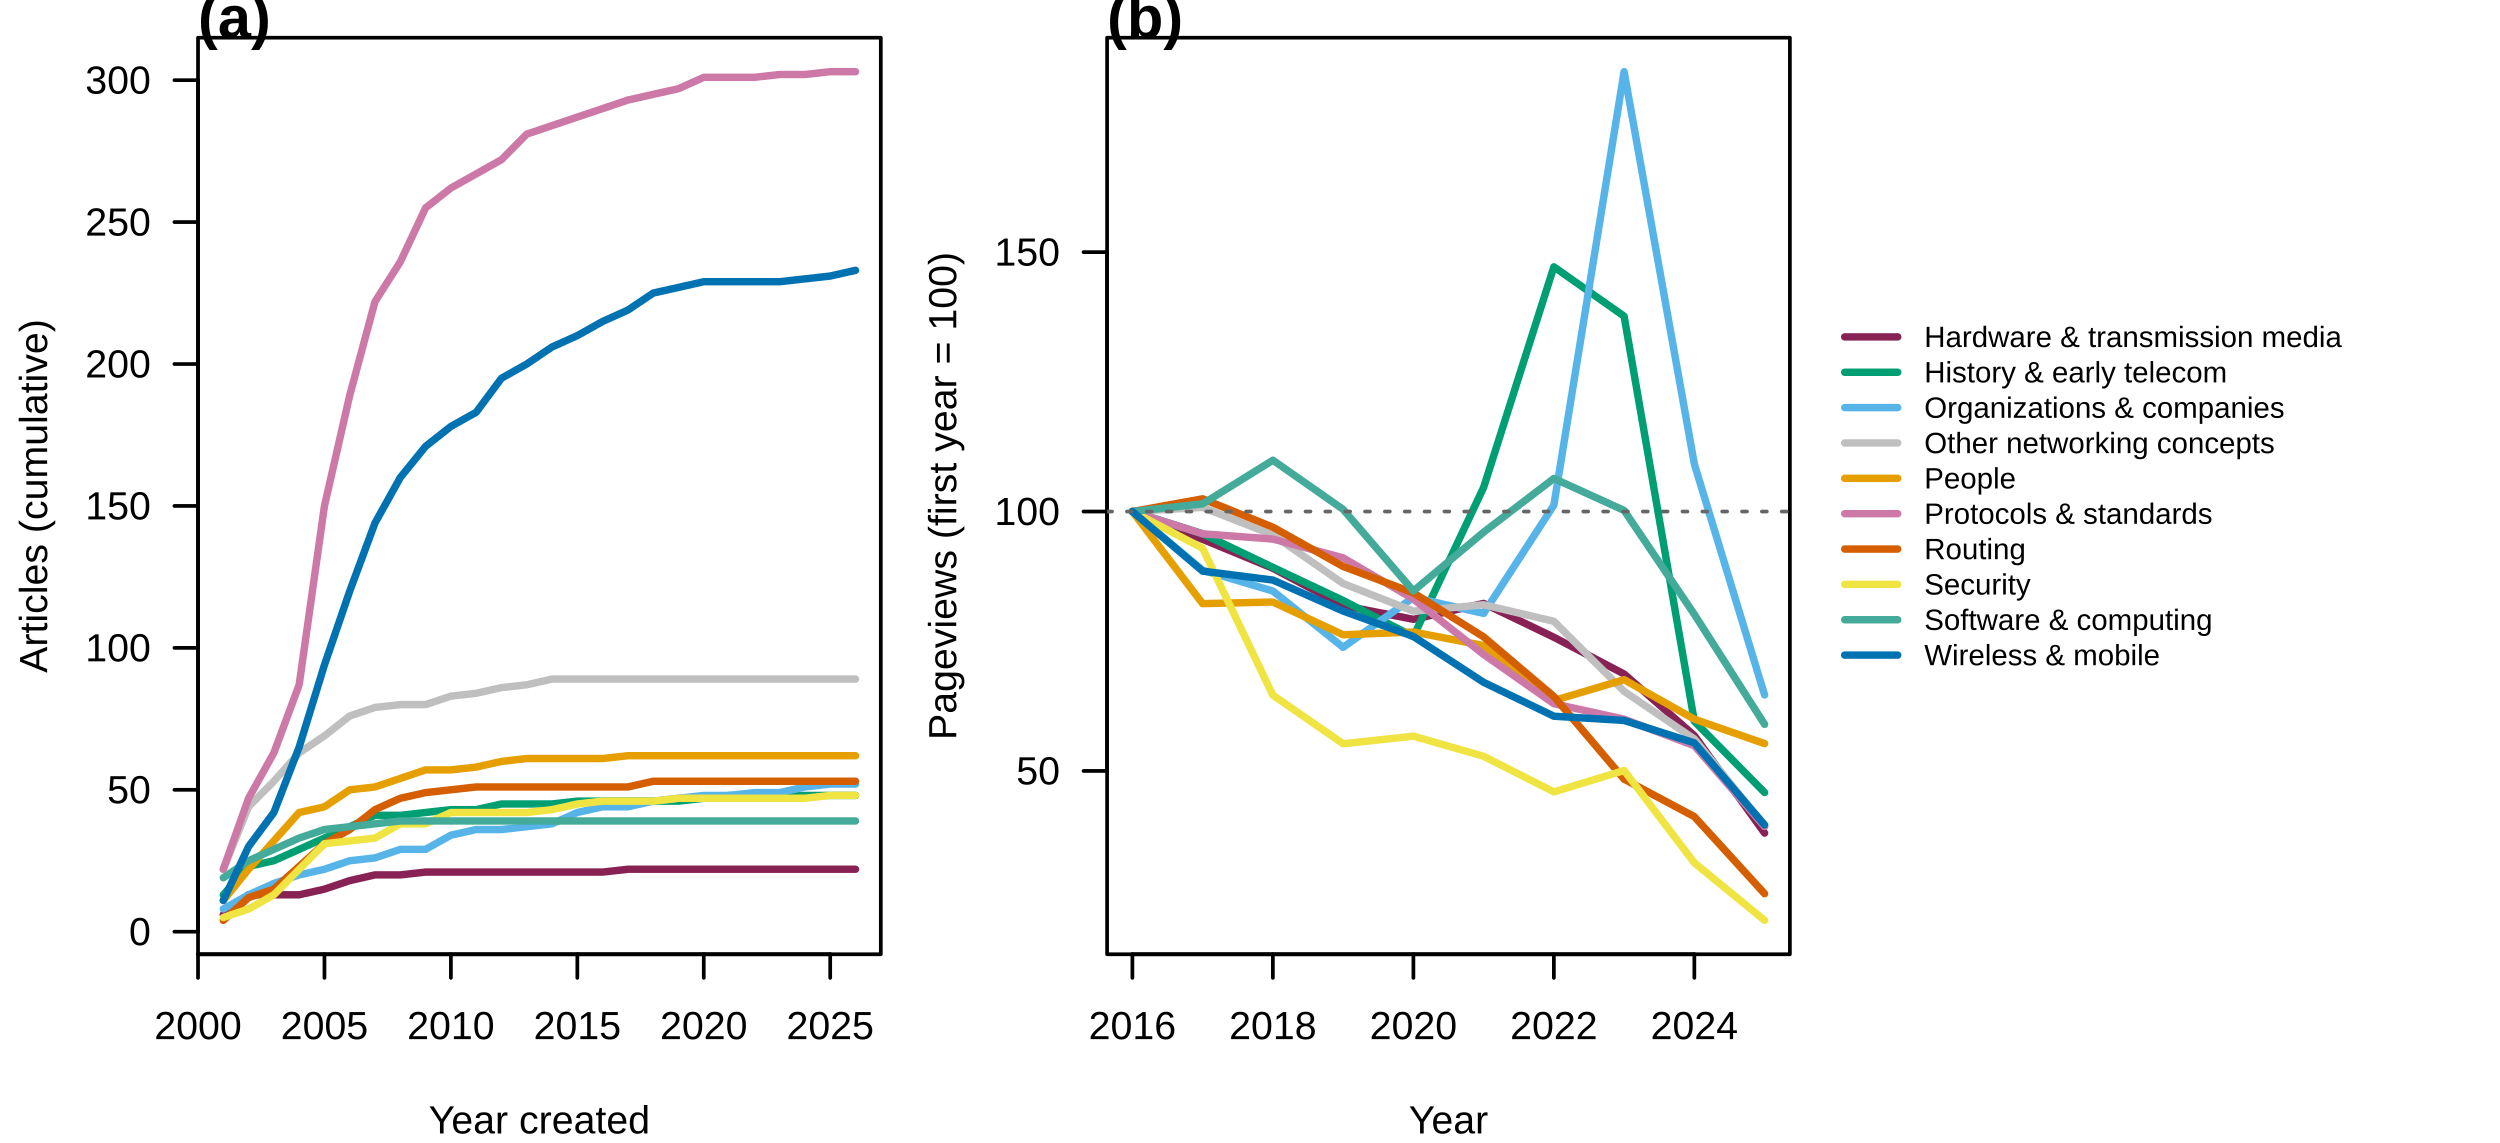
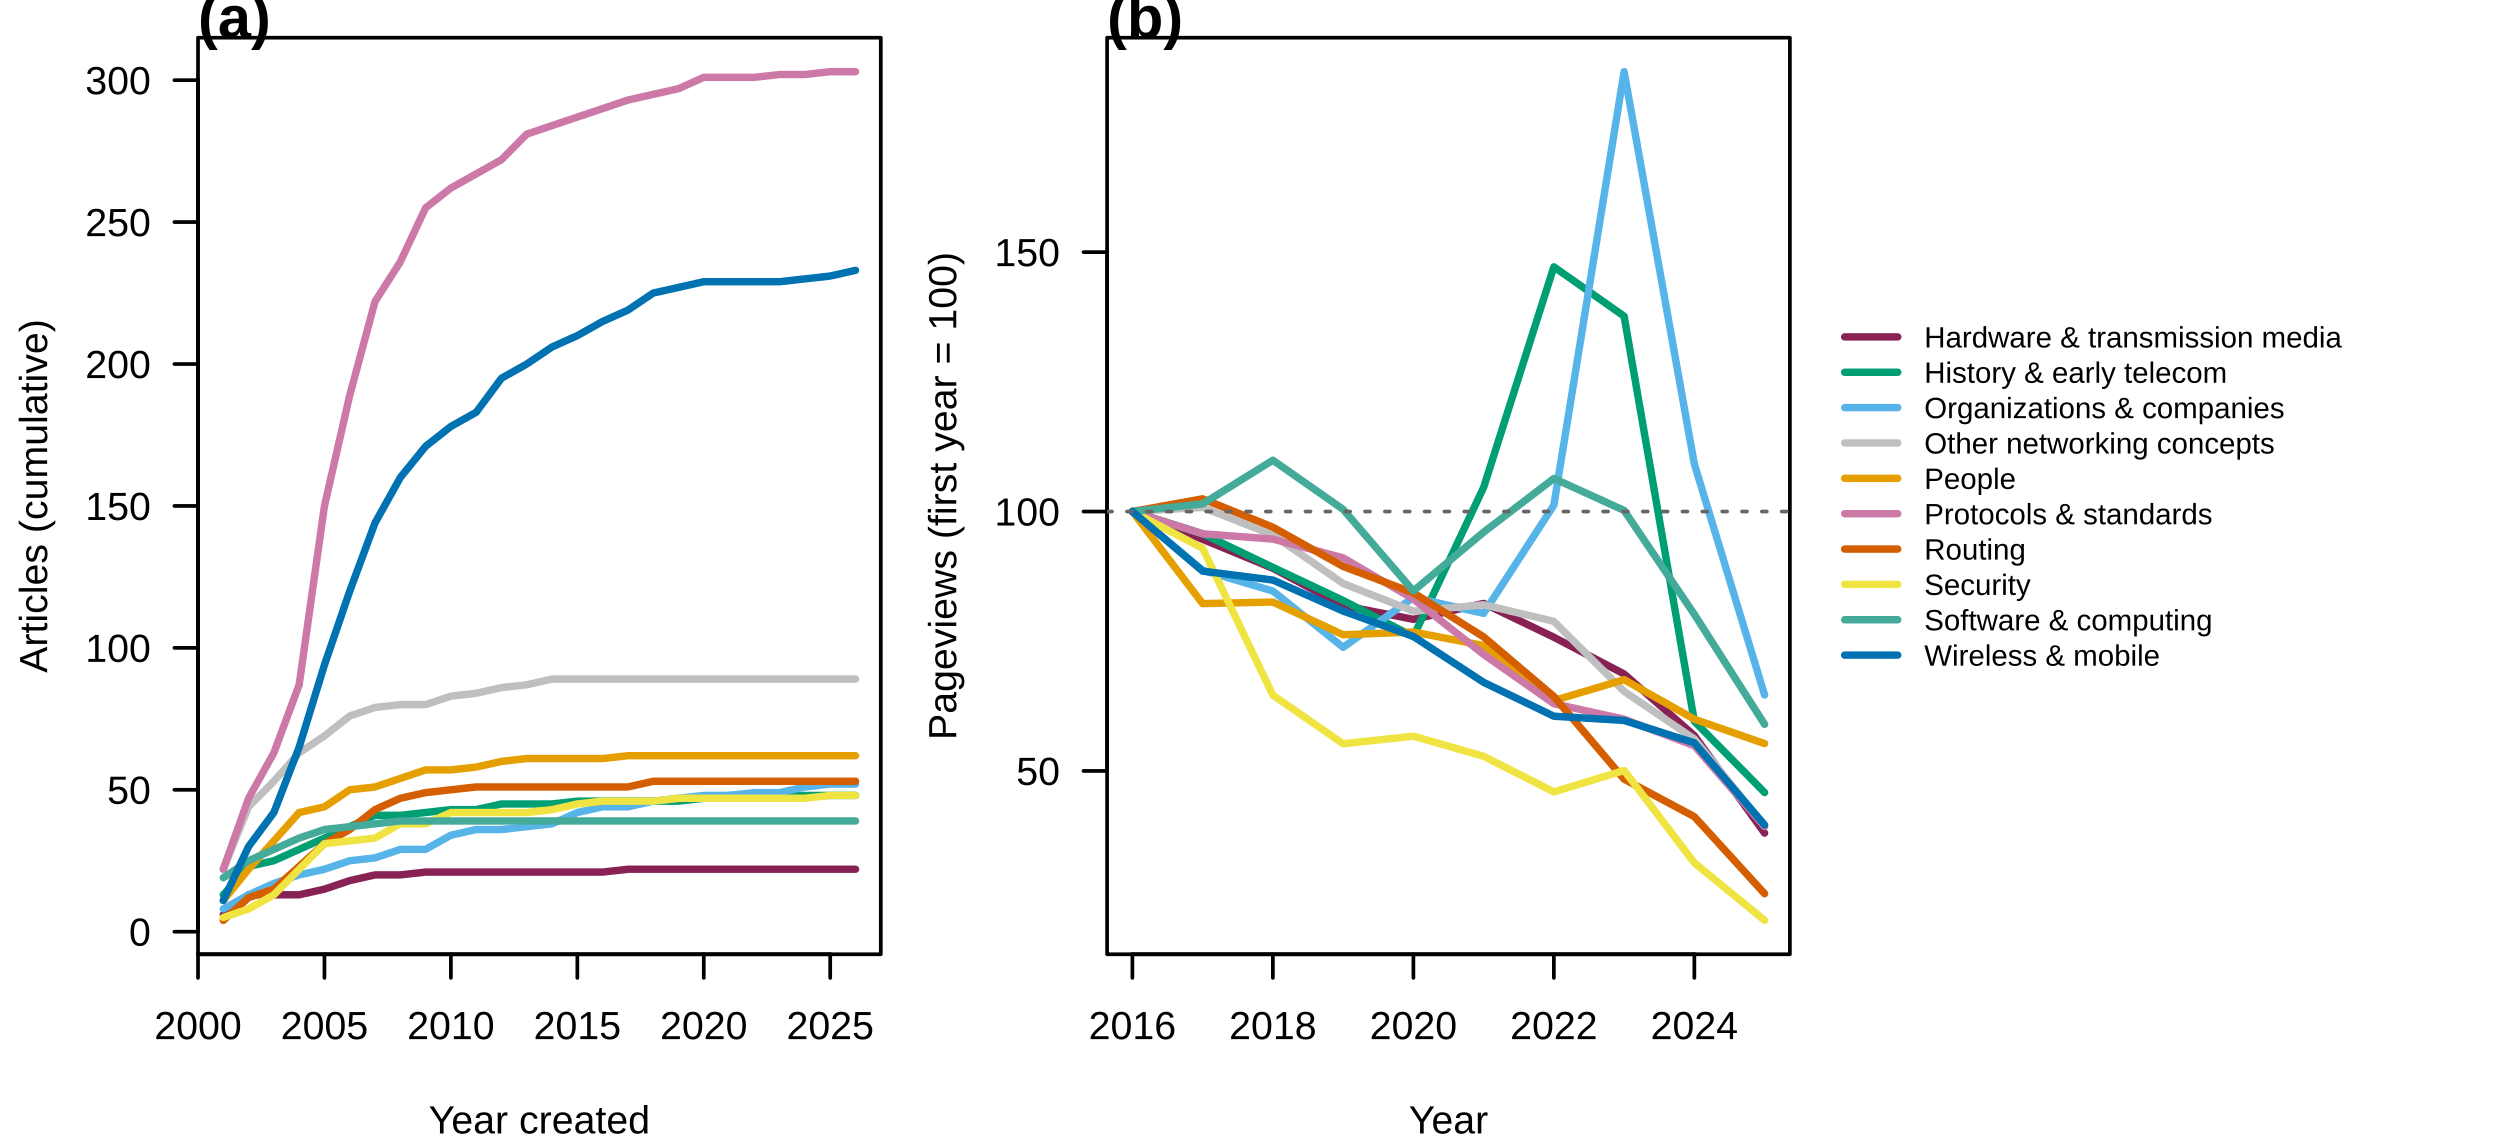
<svg xmlns="http://www.w3.org/2000/svg" width="504.00pt" height="230.40pt" viewBox="0 0 504.00 230.40">
  <g class="svglite">
    <defs>
      <style type="text/css">
    .svglite line, .svglite polyline, .svglite polygon, .svglite path, .svglite rect, .svglite circle {
      fill: none;
      stroke: #000000;
      stroke-linecap: round;
      stroke-linejoin: round;
      stroke-miterlimit: 10.00;
    }
    .svglite text {
      white-space: pre;
    }
    .svglite g.glyphgroup path {
      fill: inherit;
      stroke: none;
    }
  </style>
    </defs>
    <rect width="100%" height="100%" style="stroke: none; fill: #FFFFFF;" />
    <defs>
      <clipPath id="cpMC4wMHw1MDQuMDB8MC4wMHwyMzAuNDA=">
        <rect x="0.00" y="0.00" width="504.00" height="230.40" />
      </clipPath>
    </defs>
    <g clip-path="url(#cpMC4wMHw1MDQuMDB8MC4wMHwyMzAuNDA=)">
</g>
    <defs>
      <clipPath id="cpMzkuOTJ8MTc3LjU3fDcuNjB8MTkyLjM4">
        <rect x="39.92" y="7.60" width="137.65" height="184.78" />
      </clipPath>
    </defs>
    <g clip-path="url(#cpMzkuOTJ8MTc3LjU3fDcuNjB8MTkyLjM4)">
      <polyline points="45.02,184.40 50.11,180.39 55.21,180.39 60.31,180.39 65.41,179.25 70.51,177.53 75.60,176.38 80.70,176.38 85.80,175.81 90.90,175.81 96.00,175.81 101.10,175.81 106.19,175.81 111.29,175.81 116.39,175.81 121.49,175.81 126.59,175.24 131.69,175.24 136.78,175.24 141.88,175.24 146.98,175.24 152.08,175.24 157.18,175.24 162.28,175.24 167.37,175.24 172.47,175.24 " style="stroke-width: 1.50; stroke: #882255;" />
    </g>
    <g clip-path="url(#cpMC4wMHw1MDQuMDB8MC4wMHwyMzAuNDA=)">
      <line x1="39.92" y1="192.38" x2="167.37" y2="192.38" style="stroke-width: 0.75;" />
      <line x1="39.92" y1="192.38" x2="39.92" y2="197.14" style="stroke-width: 0.75;" />
      <line x1="65.41" y1="192.38" x2="65.41" y2="197.14" style="stroke-width: 0.75;" />
      <line x1="90.90" y1="192.38" x2="90.90" y2="197.14" style="stroke-width: 0.75;" />
      <line x1="116.39" y1="192.38" x2="116.39" y2="197.14" style="stroke-width: 0.75;" />
      <line x1="141.88" y1="192.38" x2="141.88" y2="197.14" style="stroke-width: 0.75;" />
      <line x1="167.37" y1="192.38" x2="167.37" y2="197.14" style="stroke-width: 0.75;" />
-       <text x="39.92" y="209.49" text-anchor="middle" style="font-size: 7.92px; font-family: &quot;Liberation Sans&quot;;" textLength="17.56px" lengthAdjust="spacingAndGlyphs">2000</text>
-       <text x="65.41" y="209.49" text-anchor="middle" style="font-size: 7.92px; font-family: &quot;Liberation Sans&quot;;" textLength="17.56px" lengthAdjust="spacingAndGlyphs">2005</text>
-       <text x="90.90" y="209.49" text-anchor="middle" style="font-size: 7.92px; font-family: &quot;Liberation Sans&quot;;" textLength="17.56px" lengthAdjust="spacingAndGlyphs">2010</text>
-       <text x="116.39" y="209.49" text-anchor="middle" style="font-size: 7.92px; font-family: &quot;Liberation Sans&quot;;" textLength="17.56px" lengthAdjust="spacingAndGlyphs">2015</text>
-       <text x="141.88" y="209.49" text-anchor="middle" style="font-size: 7.92px; font-family: &quot;Liberation Sans&quot;;" textLength="17.56px" lengthAdjust="spacingAndGlyphs">2020</text>
-       <text x="167.37" y="209.49" text-anchor="middle" style="font-size: 7.92px; font-family: &quot;Liberation Sans&quot;;" textLength="17.56px" lengthAdjust="spacingAndGlyphs">2025</text>
+       <text x="39.92" y="209.49" text-anchor="middle" style="font-size: 7.92px; font-family: &quot;Arial&quot;;" textLength="17.56px" lengthAdjust="spacingAndGlyphs">2000</text>
+       <text x="65.41" y="209.49" text-anchor="middle" style="font-size: 7.92px; font-family: &quot;Arial&quot;;" textLength="17.56px" lengthAdjust="spacingAndGlyphs">2005</text>
+       <text x="90.90" y="209.49" text-anchor="middle" style="font-size: 7.92px; font-family: &quot;Arial&quot;;" textLength="17.56px" lengthAdjust="spacingAndGlyphs">2010</text>
+       <text x="116.39" y="209.49" text-anchor="middle" style="font-size: 7.92px; font-family: &quot;Arial&quot;;" textLength="17.56px" lengthAdjust="spacingAndGlyphs">2015</text>
+       <text x="141.88" y="209.49" text-anchor="middle" style="font-size: 7.92px; font-family: &quot;Arial&quot;;" textLength="17.56px" lengthAdjust="spacingAndGlyphs">2020</text>
+       <text x="167.37" y="209.49" text-anchor="middle" style="font-size: 7.92px; font-family: &quot;Arial&quot;;" textLength="17.56px" lengthAdjust="spacingAndGlyphs">2025</text>
      <line x1="39.92" y1="187.83" x2="39.92" y2="16.16" style="stroke-width: 0.75;" />
      <line x1="39.92" y1="187.83" x2="35.16" y2="187.83" style="stroke-width: 0.75;" />
      <line x1="39.92" y1="159.22" x2="35.16" y2="159.22" style="stroke-width: 0.75;" />
      <line x1="39.92" y1="130.61" x2="35.16" y2="130.61" style="stroke-width: 0.75;" />
      <line x1="39.92" y1="102.00" x2="35.16" y2="102.00" style="stroke-width: 0.75;" />
      <line x1="39.92" y1="73.39" x2="35.16" y2="73.39" style="stroke-width: 0.75;" />
      <line x1="39.92" y1="44.77" x2="35.16" y2="44.77" style="stroke-width: 0.75;" />
      <line x1="39.92" y1="16.16" x2="35.16" y2="16.16" style="stroke-width: 0.75;" />
-       <text x="30.41" y="190.55" text-anchor="end" style="font-size: 7.92px; font-family: &quot;Liberation Sans&quot;;" textLength="4.39px" lengthAdjust="spacingAndGlyphs">0</text>
-       <text x="30.41" y="161.94" text-anchor="end" style="font-size: 7.92px; font-family: &quot;Liberation Sans&quot;;" textLength="8.78px" lengthAdjust="spacingAndGlyphs">50</text>
-       <text x="30.41" y="133.33" text-anchor="end" style="font-size: 7.92px; font-family: &quot;Liberation Sans&quot;;" textLength="13.17px" lengthAdjust="spacingAndGlyphs">100</text>
-       <text x="30.41" y="104.71" text-anchor="end" style="font-size: 7.92px; font-family: &quot;Liberation Sans&quot;;" textLength="13.17px" lengthAdjust="spacingAndGlyphs">150</text>
-       <text x="30.41" y="76.10" text-anchor="end" style="font-size: 7.92px; font-family: &quot;Liberation Sans&quot;;" textLength="13.17px" lengthAdjust="spacingAndGlyphs">200</text>
-       <text x="30.41" y="47.49" text-anchor="end" style="font-size: 7.92px; font-family: &quot;Liberation Sans&quot;;" textLength="13.17px" lengthAdjust="spacingAndGlyphs">250</text>
-       <text x="30.41" y="18.88" text-anchor="end" style="font-size: 7.92px; font-family: &quot;Liberation Sans&quot;;" textLength="13.17px" lengthAdjust="spacingAndGlyphs">300</text>
+       <text x="30.41" y="190.66" text-anchor="end" style="font-size: 7.92px; font-family: &quot;Arial&quot;;" textLength="4.39px" lengthAdjust="spacingAndGlyphs">0</text>
+       <text x="30.41" y="162.05" text-anchor="end" style="font-size: 7.92px; font-family: &quot;Arial&quot;;" textLength="8.78px" lengthAdjust="spacingAndGlyphs">50</text>
+       <text x="30.41" y="133.44" text-anchor="end" style="font-size: 7.92px; font-family: &quot;Arial&quot;;" textLength="13.17px" lengthAdjust="spacingAndGlyphs">100</text>
+       <text x="30.41" y="104.83" text-anchor="end" style="font-size: 7.92px; font-family: &quot;Arial&quot;;" textLength="13.17px" lengthAdjust="spacingAndGlyphs">150</text>
+       <text x="30.41" y="76.22" text-anchor="end" style="font-size: 7.92px; font-family: &quot;Arial&quot;;" textLength="13.17px" lengthAdjust="spacingAndGlyphs">200</text>
+       <text x="30.41" y="47.60" text-anchor="end" style="font-size: 7.92px; font-family: &quot;Arial&quot;;" textLength="13.17px" lengthAdjust="spacingAndGlyphs">250</text>
+       <text x="30.41" y="18.99" text-anchor="end" style="font-size: 7.92px; font-family: &quot;Arial&quot;;" textLength="13.17px" lengthAdjust="spacingAndGlyphs">300</text>
      <polygon points="39.92,192.38 177.57,192.38 177.57,7.60 39.92,7.60 " style="stroke-width: 0.75;" />
    </g>
    <defs>
      <clipPath id="cpMC4wMHwxODMuMjd8MC4wMHwyMzAuNDA=">
        <rect x="0.00" y="0.00" width="183.27" height="230.40" />
      </clipPath>
    </defs>
    <g clip-path="url(#cpMC4wMHwxODMuMjd8MC4wMHwyMzAuNDA=)">
-       <text x="108.74" y="228.50" text-anchor="middle" style="font-size: 7.92px; font-family: &quot;Liberation Sans&quot;;" textLength="44.53px" lengthAdjust="spacingAndGlyphs">Year created</text>
-       <text transform="translate(9.50,99.99) rotate(-90)" text-anchor="middle" style="font-size: 7.92px; font-family: &quot;Liberation Sans&quot;;" textLength="71.16px" lengthAdjust="spacingAndGlyphs">Articles (cumulative)</text>
+       <text x="108.74" y="228.50" text-anchor="middle" style="font-size: 7.92px; font-family: &quot;Arial&quot;;" textLength="44.53px" lengthAdjust="spacingAndGlyphs">Year created</text>
+       <text transform="translate(9.50,99.99) rotate(-90)" text-anchor="middle" style="font-size: 7.92px; font-family: &quot;Arial&quot;;" textLength="71.16px" lengthAdjust="spacingAndGlyphs">Articles (cumulative)</text>
    </g>
    <g clip-path="url(#cpMzkuOTJ8MTc3LjU3fDcuNjB8MTkyLjM4)">
      <polyline points="45.02,180.39 50.11,174.67 55.21,173.52 60.31,171.23 65.41,168.95 70.51,166.66 75.60,164.37 80.70,164.37 85.80,163.80 90.90,163.22 96.00,163.22 101.10,162.08 106.19,162.08 111.29,162.08 116.39,161.51 121.49,161.51 126.59,161.51 131.69,161.51 136.78,161.51 141.88,160.93 146.98,160.36 152.08,160.36 157.18,160.36 162.28,160.36 167.37,160.36 172.47,160.36 " style="stroke-width: 1.50; stroke: #009E73;" />
      <polyline points="45.02,183.25 50.11,180.39 55.21,178.10 60.31,176.38 65.41,175.24 70.51,173.52 75.60,172.95 80.70,171.23 85.80,171.23 90.90,168.37 96.00,167.23 101.10,167.23 106.19,166.66 111.29,166.08 116.39,163.80 121.49,162.65 126.59,162.65 131.69,161.51 136.78,160.93 141.88,160.36 146.98,160.36 152.08,159.79 157.18,159.79 162.28,158.65 167.37,158.07 172.47,158.07 " style="stroke-width: 1.50; stroke: #56B4E9;" />
      <polyline points="45.02,175.24 50.11,162.65 55.21,157.50 60.31,151.78 65.41,148.35 70.51,144.34 75.60,142.62 80.70,142.05 85.80,142.05 90.90,140.34 96.00,139.76 101.10,138.62 106.19,138.05 111.29,136.90 116.39,136.90 121.49,136.90 126.59,136.90 131.69,136.90 136.78,136.90 141.88,136.90 146.98,136.90 152.08,136.90 157.18,136.90 162.28,136.90 167.37,136.90 172.47,136.90 " style="stroke-width: 1.50; stroke: #BFBFBF;" />
      <polyline points="45.02,181.53 50.11,175.24 55.21,169.52 60.31,163.80 65.41,162.65 70.51,159.22 75.60,158.65 80.70,156.93 85.80,155.21 90.90,155.21 96.00,154.64 101.10,153.50 106.19,152.92 111.29,152.92 116.39,152.92 121.49,152.92 126.59,152.35 131.69,152.35 136.78,152.35 141.88,152.35 146.98,152.35 152.08,152.35 157.18,152.35 162.28,152.35 167.37,152.35 172.47,152.35 " style="stroke-width: 1.50; stroke: #E69F00;" />
      <polyline points="45.02,175.24 50.11,160.93 55.21,151.78 60.31,138.05 65.41,102.00 70.51,79.68 75.60,60.80 80.70,52.79 85.80,41.91 90.90,37.91 96.00,35.05 101.10,32.19 106.19,27.04 111.29,25.32 116.39,23.60 121.49,21.89 126.59,20.17 131.69,19.02 136.78,17.88 141.88,15.59 146.98,15.59 152.08,15.59 157.18,15.02 162.28,15.02 167.37,14.45 172.47,14.45 " style="stroke-width: 1.50; stroke: #CC79A7;" />
      <polyline points="45.02,185.54 50.11,180.96 55.21,179.25 60.31,174.67 65.41,170.09 70.51,167.23 75.60,163.22 80.70,160.93 85.80,159.79 90.90,159.22 96.00,158.65 101.10,158.65 106.19,158.65 111.29,158.65 116.39,158.65 121.49,158.65 126.59,158.65 131.69,157.50 136.78,157.50 141.88,157.50 146.98,157.50 152.08,157.50 157.18,157.50 162.28,157.50 167.37,157.50 172.47,157.50 " style="stroke-width: 1.50; stroke: #D55E00;" />
      <polyline points="45.02,184.97 50.11,183.25 55.21,180.39 60.31,175.24 65.41,170.09 70.51,169.52 75.60,168.95 80.70,166.08 85.80,166.08 90.90,163.80 96.00,163.80 101.10,163.80 106.19,163.80 111.29,163.22 116.39,162.08 121.49,161.51 126.59,161.51 131.69,161.51 136.78,160.93 141.88,160.93 146.98,160.93 152.08,160.93 157.18,160.93 162.28,160.93 167.37,160.36 172.47,160.36 " style="stroke-width: 1.50; stroke: #F0E442;" />
      <polyline points="45.02,176.96 50.11,173.52 55.21,171.23 60.31,168.95 65.41,167.23 70.51,166.66 75.60,166.08 80.70,165.51 85.80,165.51 90.90,165.51 96.00,165.51 101.10,165.51 106.19,165.51 111.29,165.51 116.39,165.51 121.49,165.51 126.59,165.51 131.69,165.51 136.78,165.51 141.88,165.51 146.98,165.51 152.08,165.51 157.18,165.51 162.28,165.51 167.37,165.51 172.47,165.51 " style="stroke-width: 1.50; stroke: #44AA99;" />
      <polyline points="45.02,181.53 50.11,170.66 55.21,163.80 60.31,150.63 65.41,134.04 70.51,119.16 75.60,105.43 80.70,96.27 85.80,89.98 90.90,85.97 96.00,83.11 101.10,76.25 106.19,73.39 111.29,69.95 116.39,67.66 121.49,64.80 126.59,62.51 131.69,59.08 136.78,57.94 141.88,56.79 146.98,56.79 152.08,56.79 157.18,56.79 162.28,56.22 167.37,55.65 172.47,54.50 " style="stroke-width: 1.50; stroke: #0072B2;" />
    </g>
    <g clip-path="url(#cpMC4wMHw1MDQuMDB8MC4wMHwyMzAuNDA=)">
-       <text x="39.92" y="7.60" style="font-size: 12.00px; font-weight: bold; font-family: &quot;Liberation Sans&quot;;" textLength="14.67px" lengthAdjust="spacingAndGlyphs">(a)</text>
+       <text x="39.92" y="7.60" style="font-size: 12.00px; font-weight: bold; font-family: &quot;Arial&quot;;" textLength="14.67px" lengthAdjust="spacingAndGlyphs">(a)</text>
    </g>
    <defs>
      <clipPath id="cpMjIzLjE5fDM2MC44NHw3LjYwfDE5Mi4zOA==">
        <rect x="223.19" y="7.60" width="137.65" height="184.78" />
      </clipPath>
    </defs>
    <g clip-path="url(#cpMjIzLjE5fDM2MC44NHw3LjYwfDE5Mi4zOA==)">
      <polyline points="228.29,103.12 242.45,108.73 256.61,114.57 270.77,122.08 284.94,124.86 299.10,121.65 313.26,128.47 327.42,135.88 341.58,148.30 355.74,167.95 " style="stroke-width: 1.50; stroke: #882255;" />
    </g>
    <g clip-path="url(#cpMC4wMHw1MDQuMDB8MC4wMHwyMzAuNDA=)">
      <line x1="228.29" y1="192.38" x2="341.58" y2="192.38" style="stroke-width: 0.75;" />
      <line x1="228.29" y1="192.38" x2="228.29" y2="197.14" style="stroke-width: 0.75;" />
      <line x1="256.61" y1="192.38" x2="256.61" y2="197.14" style="stroke-width: 0.75;" />
      <line x1="284.94" y1="192.38" x2="284.94" y2="197.14" style="stroke-width: 0.75;" />
      <line x1="313.26" y1="192.38" x2="313.26" y2="197.14" style="stroke-width: 0.75;" />
      <line x1="341.58" y1="192.38" x2="341.58" y2="197.14" style="stroke-width: 0.75;" />
-       <text x="228.29" y="209.49" text-anchor="middle" style="font-size: 7.92px; font-family: &quot;Liberation Sans&quot;;" textLength="17.56px" lengthAdjust="spacingAndGlyphs">2016</text>
-       <text x="256.61" y="209.49" text-anchor="middle" style="font-size: 7.92px; font-family: &quot;Liberation Sans&quot;;" textLength="17.56px" lengthAdjust="spacingAndGlyphs">2018</text>
-       <text x="284.94" y="209.49" text-anchor="middle" style="font-size: 7.92px; font-family: &quot;Liberation Sans&quot;;" textLength="17.56px" lengthAdjust="spacingAndGlyphs">2020</text>
-       <text x="313.26" y="209.49" text-anchor="middle" style="font-size: 7.92px; font-family: &quot;Liberation Sans&quot;;" textLength="17.56px" lengthAdjust="spacingAndGlyphs">2022</text>
-       <text x="341.58" y="209.49" text-anchor="middle" style="font-size: 7.92px; font-family: &quot;Liberation Sans&quot;;" textLength="17.56px" lengthAdjust="spacingAndGlyphs">2024</text>
+       <text x="228.29" y="209.49" text-anchor="middle" style="font-size: 7.92px; font-family: &quot;Arial&quot;;" textLength="17.56px" lengthAdjust="spacingAndGlyphs">2016</text>
+       <text x="256.61" y="209.49" text-anchor="middle" style="font-size: 7.92px; font-family: &quot;Arial&quot;;" textLength="17.56px" lengthAdjust="spacingAndGlyphs">2018</text>
+       <text x="284.94" y="209.49" text-anchor="middle" style="font-size: 7.92px; font-family: &quot;Arial&quot;;" textLength="17.56px" lengthAdjust="spacingAndGlyphs">2020</text>
+       <text x="313.26" y="209.49" text-anchor="middle" style="font-size: 7.92px; font-family: &quot;Arial&quot;;" textLength="17.56px" lengthAdjust="spacingAndGlyphs">2022</text>
+       <text x="341.58" y="209.49" text-anchor="middle" style="font-size: 7.92px; font-family: &quot;Arial&quot;;" textLength="17.56px" lengthAdjust="spacingAndGlyphs">2024</text>
      <line x1="223.19" y1="155.42" x2="223.19" y2="50.83" style="stroke-width: 0.75;" />
      <line x1="223.19" y1="155.42" x2="218.44" y2="155.42" style="stroke-width: 0.75;" />
      <line x1="223.19" y1="103.12" x2="218.44" y2="103.12" style="stroke-width: 0.75;" />
      <line x1="223.19" y1="50.83" x2="218.44" y2="50.83" style="stroke-width: 0.75;" />
-       <text x="213.69" y="158.13" text-anchor="end" style="font-size: 7.92px; font-family: &quot;Liberation Sans&quot;;" textLength="8.78px" lengthAdjust="spacingAndGlyphs">50</text>
-       <text x="213.69" y="105.84" text-anchor="end" style="font-size: 7.92px; font-family: &quot;Liberation Sans&quot;;" textLength="13.17px" lengthAdjust="spacingAndGlyphs">100</text>
-       <text x="213.69" y="53.55" text-anchor="end" style="font-size: 7.92px; font-family: &quot;Liberation Sans&quot;;" textLength="13.17px" lengthAdjust="spacingAndGlyphs">150</text>
+       <text x="213.69" y="158.24" text-anchor="end" style="font-size: 7.92px; font-family: &quot;Arial&quot;;" textLength="8.78px" lengthAdjust="spacingAndGlyphs">50</text>
+       <text x="213.69" y="105.95" text-anchor="end" style="font-size: 7.92px; font-family: &quot;Arial&quot;;" textLength="13.17px" lengthAdjust="spacingAndGlyphs">100</text>
+       <text x="213.69" y="53.66" text-anchor="end" style="font-size: 7.92px; font-family: &quot;Arial&quot;;" textLength="13.17px" lengthAdjust="spacingAndGlyphs">150</text>
      <polygon points="223.19,192.38 360.84,192.38 360.84,7.60 223.19,7.60 " style="stroke-width: 0.75;" />
    </g>
    <defs>
      <clipPath id="cpMTgzLjI3fDM2Ni41NXwwLjAwfDIzMC40MA==">
        <rect x="183.27" y="0.00" width="183.27" height="230.40" />
      </clipPath>
    </defs>
    <g clip-path="url(#cpMTgzLjI3fDM2Ni41NXwwLjAwfDIzMC40MA==)">
-       <text x="292.02" y="228.50" text-anchor="middle" style="font-size: 7.92px; font-family: &quot;Liberation Sans&quot;;" textLength="15.97px" lengthAdjust="spacingAndGlyphs">Year</text>
-       <text transform="translate(192.78,99.99) rotate(-90)" text-anchor="middle" style="font-size: 7.92px; font-family: &quot;Liberation Sans&quot;;" textLength="98.19px" lengthAdjust="spacingAndGlyphs">Pageviews (first year = 100)</text>
+       <text x="292.02" y="228.50" text-anchor="middle" style="font-size: 7.92px; font-family: &quot;Arial&quot;;" textLength="15.97px" lengthAdjust="spacingAndGlyphs">Year</text>
+       <text transform="translate(192.78,99.99) rotate(-90)" text-anchor="middle" style="font-size: 7.92px; font-family: &quot;Arial&quot;;" textLength="98.19px" lengthAdjust="spacingAndGlyphs">Pageviews (first year = 100)</text>
    </g>
    <g clip-path="url(#cpMjIzLjE5fDM2MC44NHw3LjYwfDE5Mi4zOA==)">
      <polyline points="228.29,103.12 242.45,107.62 256.61,114.38 270.77,121.06 284.94,128.33 299.10,98.26 313.26,53.80 327.42,63.75 341.58,145.41 355.74,159.77 " style="stroke-width: 1.50; stroke: #009E73;" />
      <polyline points="228.29,103.12 242.45,114.97 256.61,119.15 270.77,130.50 284.94,120.44 299.10,123.66 313.26,101.84 327.42,14.45 341.58,93.55 355.74,140.10 " style="stroke-width: 1.50; stroke: #56B4E9;" />
      <polyline points="228.29,103.12 242.45,102.29 256.61,107.84 270.77,117.64 284.94,123.21 299.10,121.92 313.26,125.26 327.42,139.38 341.58,148.98 355.74,166.53 " style="stroke-width: 1.50; stroke: #BFBFBF;" />
      <polyline points="228.29,103.12 242.45,121.69 256.61,121.37 270.77,127.97 284.94,127.41 299.10,130.15 313.26,141.23 327.42,137.02 341.58,144.99 355.74,149.91 " style="stroke-width: 1.50; stroke: #E69F00;" />
      <polyline points="228.29,103.12 242.45,107.62 256.61,108.68 270.77,112.46 284.94,120.77 299.10,131.94 313.26,141.87 327.42,144.99 341.58,150.35 355.74,166.62 " style="stroke-width: 1.50; stroke: #CC79A7;" />
      <polyline points="228.29,103.12 242.45,100.56 256.61,106.28 270.77,114.20 284.94,119.52 299.10,128.40 313.26,140.41 327.42,157.08 341.58,164.64 355.74,180.17 " style="stroke-width: 1.50; stroke: #D55E00;" />
      <polyline points="228.29,103.12 242.45,110.53 256.61,140.15 270.77,149.94 284.94,148.41 299.10,152.47 313.26,159.64 327.42,155.33 341.58,173.95 355.74,185.54 " style="stroke-width: 1.50; stroke: #F0E442;" />
      <polyline points="228.29,103.12 242.45,101.58 256.61,92.78 270.77,102.69 284.94,119.14 299.10,107.28 313.26,96.46 327.42,102.90 341.58,123.85 355.74,146.02 " style="stroke-width: 1.50; stroke: #44AA99;" />
      <polyline points="228.29,103.12 242.45,115.14 256.61,116.94 270.77,123.19 284.94,128.32 299.10,137.56 313.26,144.39 327.42,145.25 341.58,149.76 355.74,166.30 " style="stroke-width: 1.50; stroke: #0072B2;" />
      <line x1="223.19" y1="103.12" x2="360.84" y2="103.12" style="stroke-width: 0.75; stroke: #666666; stroke-dasharray: 1.00,3.00;" />
    </g>
    <g clip-path="url(#cpMC4wMHw1MDQuMDB8MC4wMHwyMzAuNDA=)">
-       <text x="223.19" y="7.60" style="font-size: 12.00px; font-weight: bold; font-family: &quot;Liberation Sans&quot;;" textLength="15.33px" lengthAdjust="spacingAndGlyphs">(b)</text>
+       <text x="223.19" y="7.60" style="font-size: 12.00px; font-weight: bold; font-family: &quot;Arial&quot;;" textLength="15.33px" lengthAdjust="spacingAndGlyphs">(b)</text>
    </g>
    <defs>
      <clipPath id="cpMzY2LjU1fDUwNC4wMHw3LjYwfDE5Mi4zOA==">
        <rect x="366.55" y="7.60" width="137.45" height="184.78" />
      </clipPath>
    </defs>
    <g clip-path="url(#cpMzY2LjU1fDUwNC4wMHw3LjYwfDE5Mi4zOA==)">
      <line x1="371.89" y1="67.92" x2="382.58" y2="67.92" style="stroke-width: 1.50; stroke: #882255;" />
      <line x1="371.89" y1="75.05" x2="382.58" y2="75.05" style="stroke-width: 1.50; stroke: #009E73;" />
      <line x1="371.89" y1="82.17" x2="382.58" y2="82.17" style="stroke-width: 1.50; stroke: #56B4E9;" />
      <line x1="371.89" y1="89.30" x2="382.58" y2="89.30" style="stroke-width: 1.50; stroke: #BFBFBF;" />
      <line x1="371.89" y1="96.43" x2="382.58" y2="96.43" style="stroke-width: 1.50; stroke: #E69F00;" />
      <line x1="371.89" y1="103.56" x2="382.58" y2="103.56" style="stroke-width: 1.50; stroke: #CC79A7;" />
      <line x1="371.89" y1="110.69" x2="382.58" y2="110.69" style="stroke-width: 1.50; stroke: #D55E00;" />
      <line x1="371.89" y1="117.81" x2="382.58" y2="117.81" style="stroke-width: 1.50; stroke: #F0E442;" />
      <line x1="371.89" y1="124.94" x2="382.58" y2="124.94" style="stroke-width: 1.50; stroke: #44AA99;" />
      <line x1="371.89" y1="132.07" x2="382.58" y2="132.07" style="stroke-width: 1.50; stroke: #0072B2;" />
-       <text x="387.93" y="69.96" style="font-size: 5.94px; font-family: &quot;Liberation Sans&quot;;" textLength="84.11px" lengthAdjust="spacingAndGlyphs">Hardware &amp; transmission media</text>
-       <text x="387.93" y="77.09" style="font-size: 5.94px; font-family: &quot;Liberation Sans&quot;;" textLength="61.03px" lengthAdjust="spacingAndGlyphs">History &amp; early telecom</text>
-       <text x="387.93" y="84.22" style="font-size: 5.94px; font-family: &quot;Liberation Sans&quot;;" textLength="72.56px" lengthAdjust="spacingAndGlyphs">Organizations &amp; companies</text>
-       <text x="387.93" y="91.35" style="font-size: 5.94px; font-family: &quot;Liberation Sans&quot;;" textLength="70.61px" lengthAdjust="spacingAndGlyphs">Other networking concepts</text>
-       <text x="387.93" y="98.47" style="font-size: 5.94px; font-family: &quot;Liberation Sans&quot;;" textLength="18.45px" lengthAdjust="spacingAndGlyphs">People</text>
-       <text x="387.93" y="105.60" style="font-size: 5.94px; font-family: &quot;Liberation Sans&quot;;" textLength="58.06px" lengthAdjust="spacingAndGlyphs">Protocols &amp; standards</text>
-       <text x="387.93" y="112.73" style="font-size: 5.94px; font-family: &quot;Liberation Sans&quot;;" textLength="20.44px" lengthAdjust="spacingAndGlyphs">Routing</text>
-       <text x="387.93" y="119.86" style="font-size: 5.94px; font-family: &quot;Liberation Sans&quot;;" textLength="21.44px" lengthAdjust="spacingAndGlyphs">Security</text>
-       <text x="387.93" y="126.99" style="font-size: 5.94px; font-family: &quot;Liberation Sans&quot;;" textLength="58.06px" lengthAdjust="spacingAndGlyphs">Software &amp; computing</text>
-       <text x="387.93" y="134.11" style="font-size: 5.94px; font-family: &quot;Liberation Sans&quot;;" textLength="47.48px" lengthAdjust="spacingAndGlyphs">Wireless &amp; mobile</text>
+       <text x="387.93" y="70.05" style="font-size: 5.94px; font-family: &quot;Arial&quot;;" textLength="84.11px" lengthAdjust="spacingAndGlyphs">Hardware &amp; transmission media</text>
+       <text x="387.93" y="77.17" style="font-size: 5.94px; font-family: &quot;Arial&quot;;" textLength="61.03px" lengthAdjust="spacingAndGlyphs">History &amp; early telecom</text>
+       <text x="387.93" y="84.30" style="font-size: 5.94px; font-family: &quot;Arial&quot;;" textLength="72.56px" lengthAdjust="spacingAndGlyphs">Organizations &amp; companies</text>
+       <text x="387.93" y="91.43" style="font-size: 5.94px; font-family: &quot;Arial&quot;;" textLength="70.61px" lengthAdjust="spacingAndGlyphs">Other networking concepts</text>
+       <text x="387.93" y="98.56" style="font-size: 5.94px; font-family: &quot;Arial&quot;;" textLength="18.45px" lengthAdjust="spacingAndGlyphs">People</text>
+       <text x="387.93" y="105.69" style="font-size: 5.94px; font-family: &quot;Arial&quot;;" textLength="58.06px" lengthAdjust="spacingAndGlyphs">Protocols &amp; standards</text>
+       <text x="387.93" y="112.81" style="font-size: 5.94px; font-family: &quot;Arial&quot;;" textLength="20.44px" lengthAdjust="spacingAndGlyphs">Routing</text>
+       <text x="387.93" y="119.94" style="font-size: 5.94px; font-family: &quot;Arial&quot;;" textLength="21.44px" lengthAdjust="spacingAndGlyphs">Security</text>
+       <text x="387.93" y="127.07" style="font-size: 5.94px; font-family: &quot;Arial&quot;;" textLength="58.06px" lengthAdjust="spacingAndGlyphs">Software &amp; computing</text>
+       <text x="387.93" y="134.20" style="font-size: 5.94px; font-family: &quot;Arial&quot;;" textLength="47.48px" lengthAdjust="spacingAndGlyphs">Wireless &amp; mobile</text>
    </g>
  </g>
</svg>
